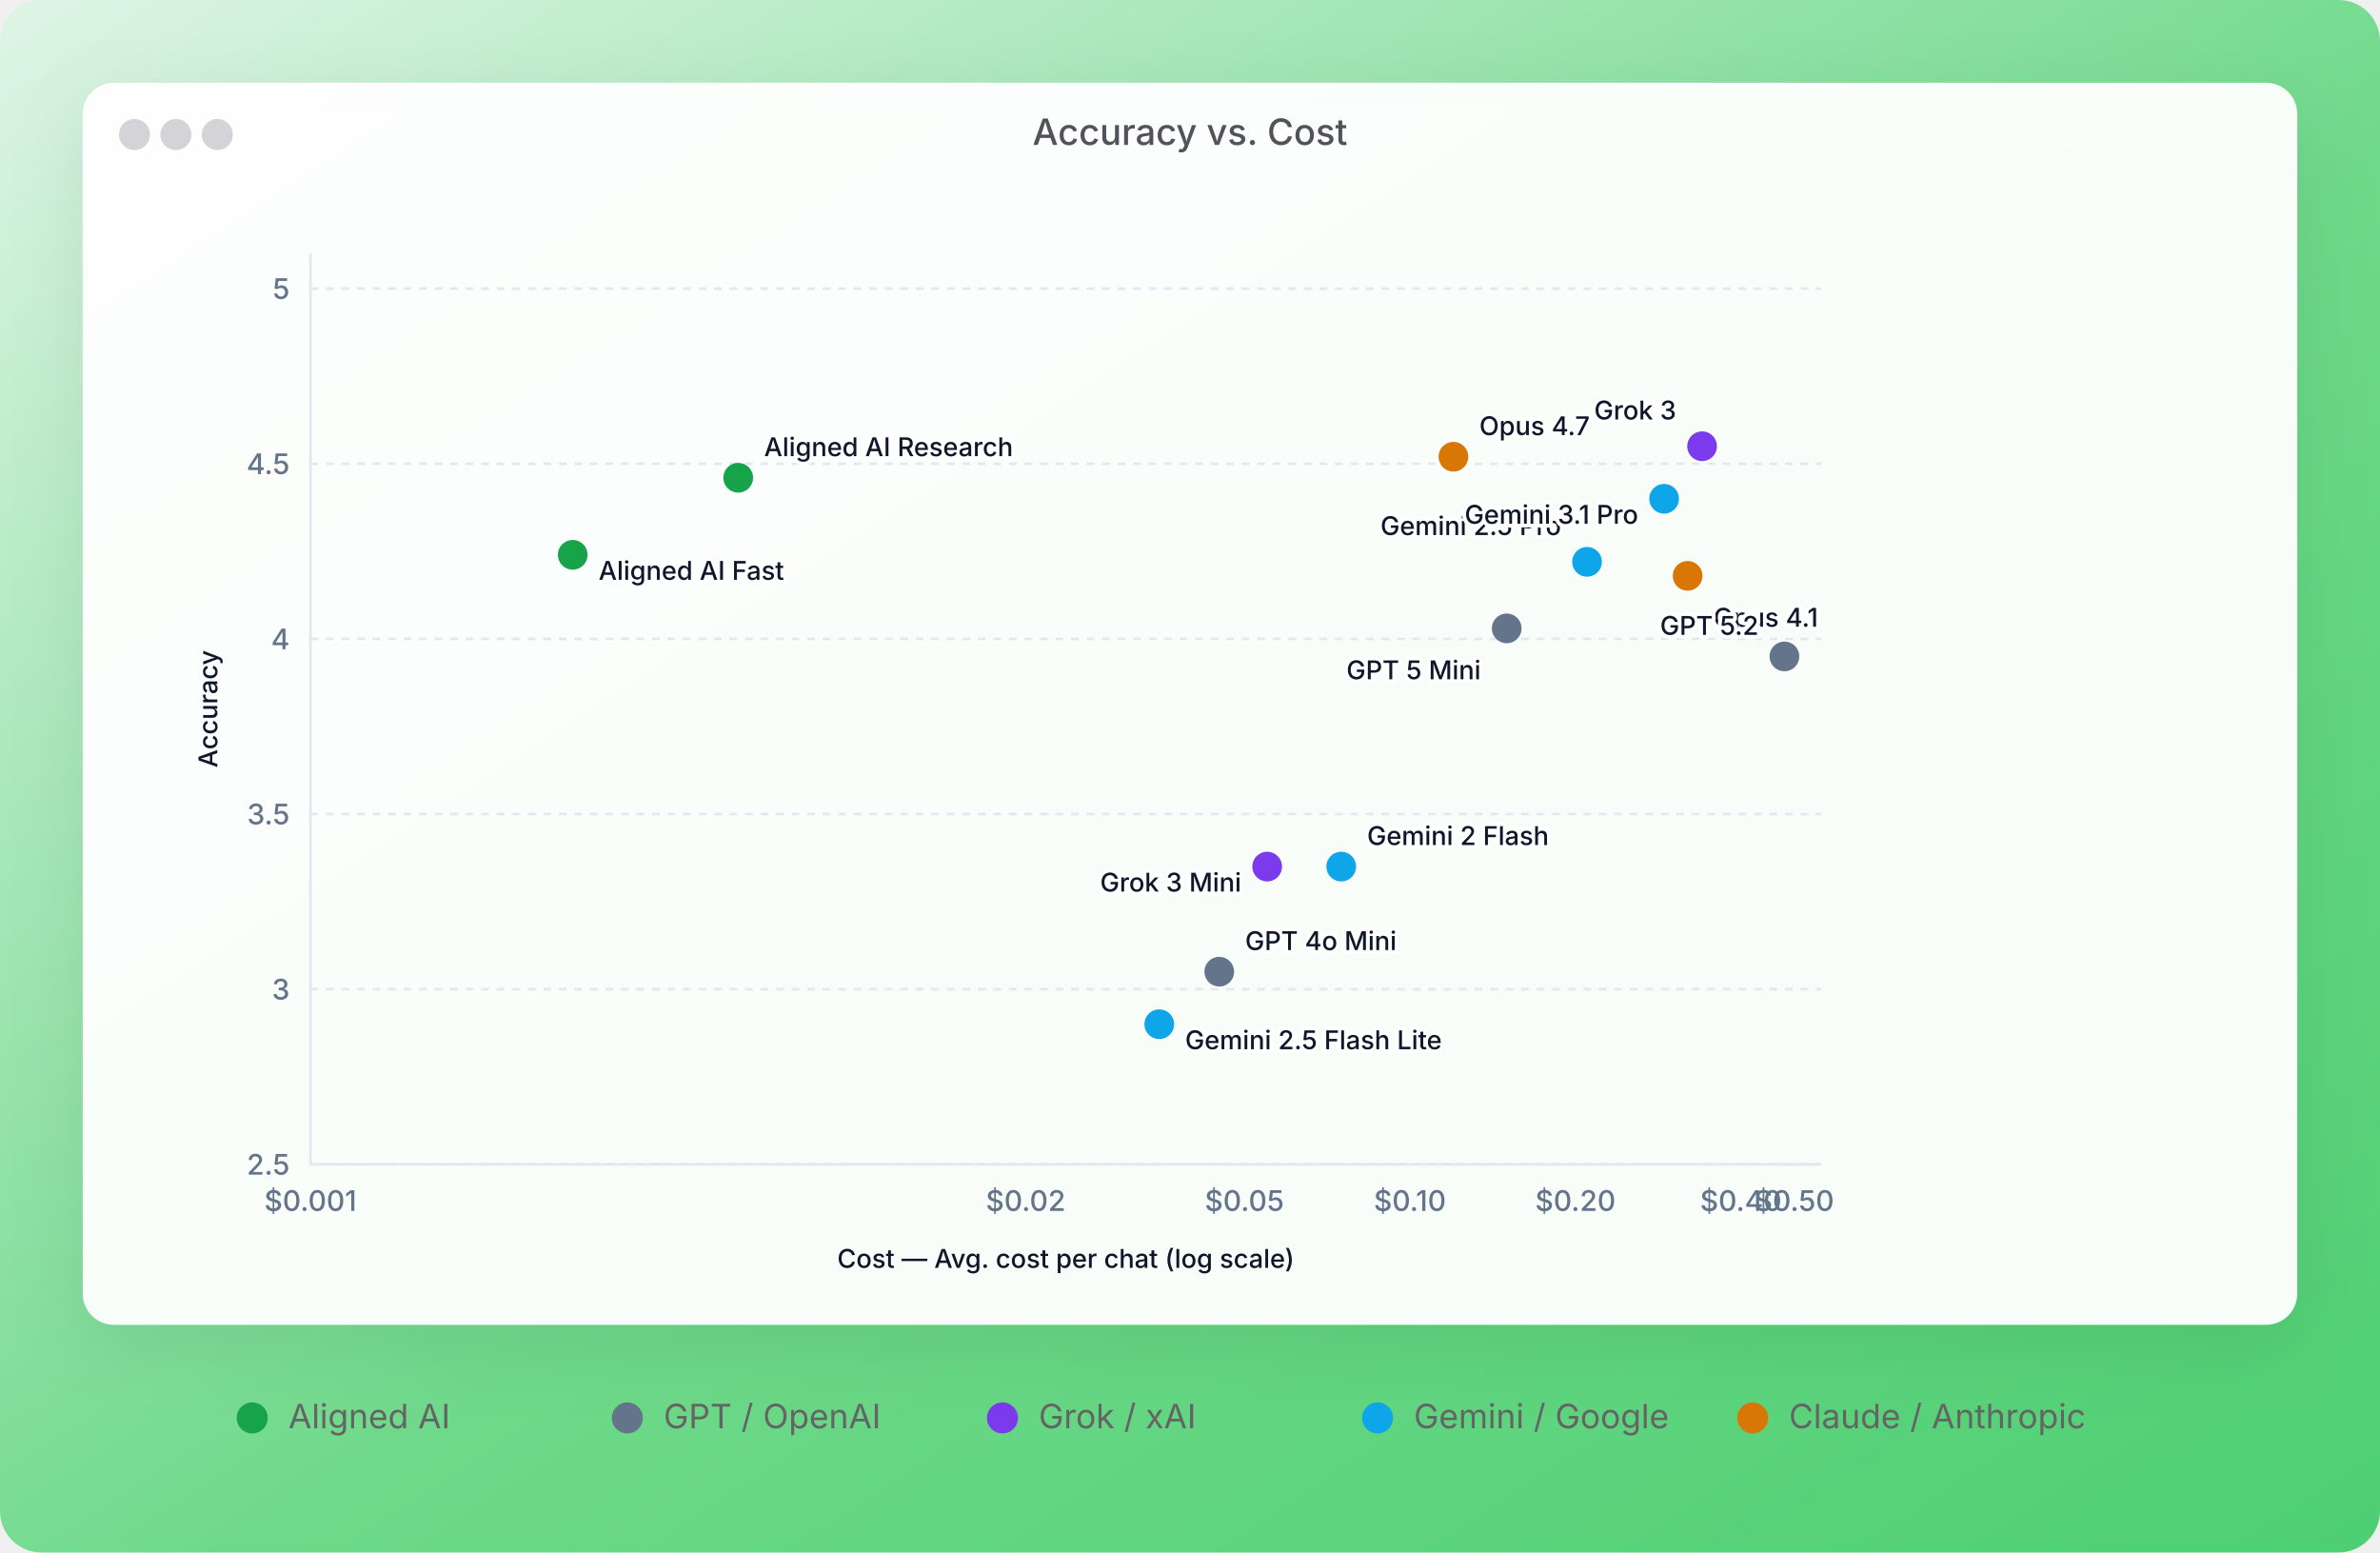
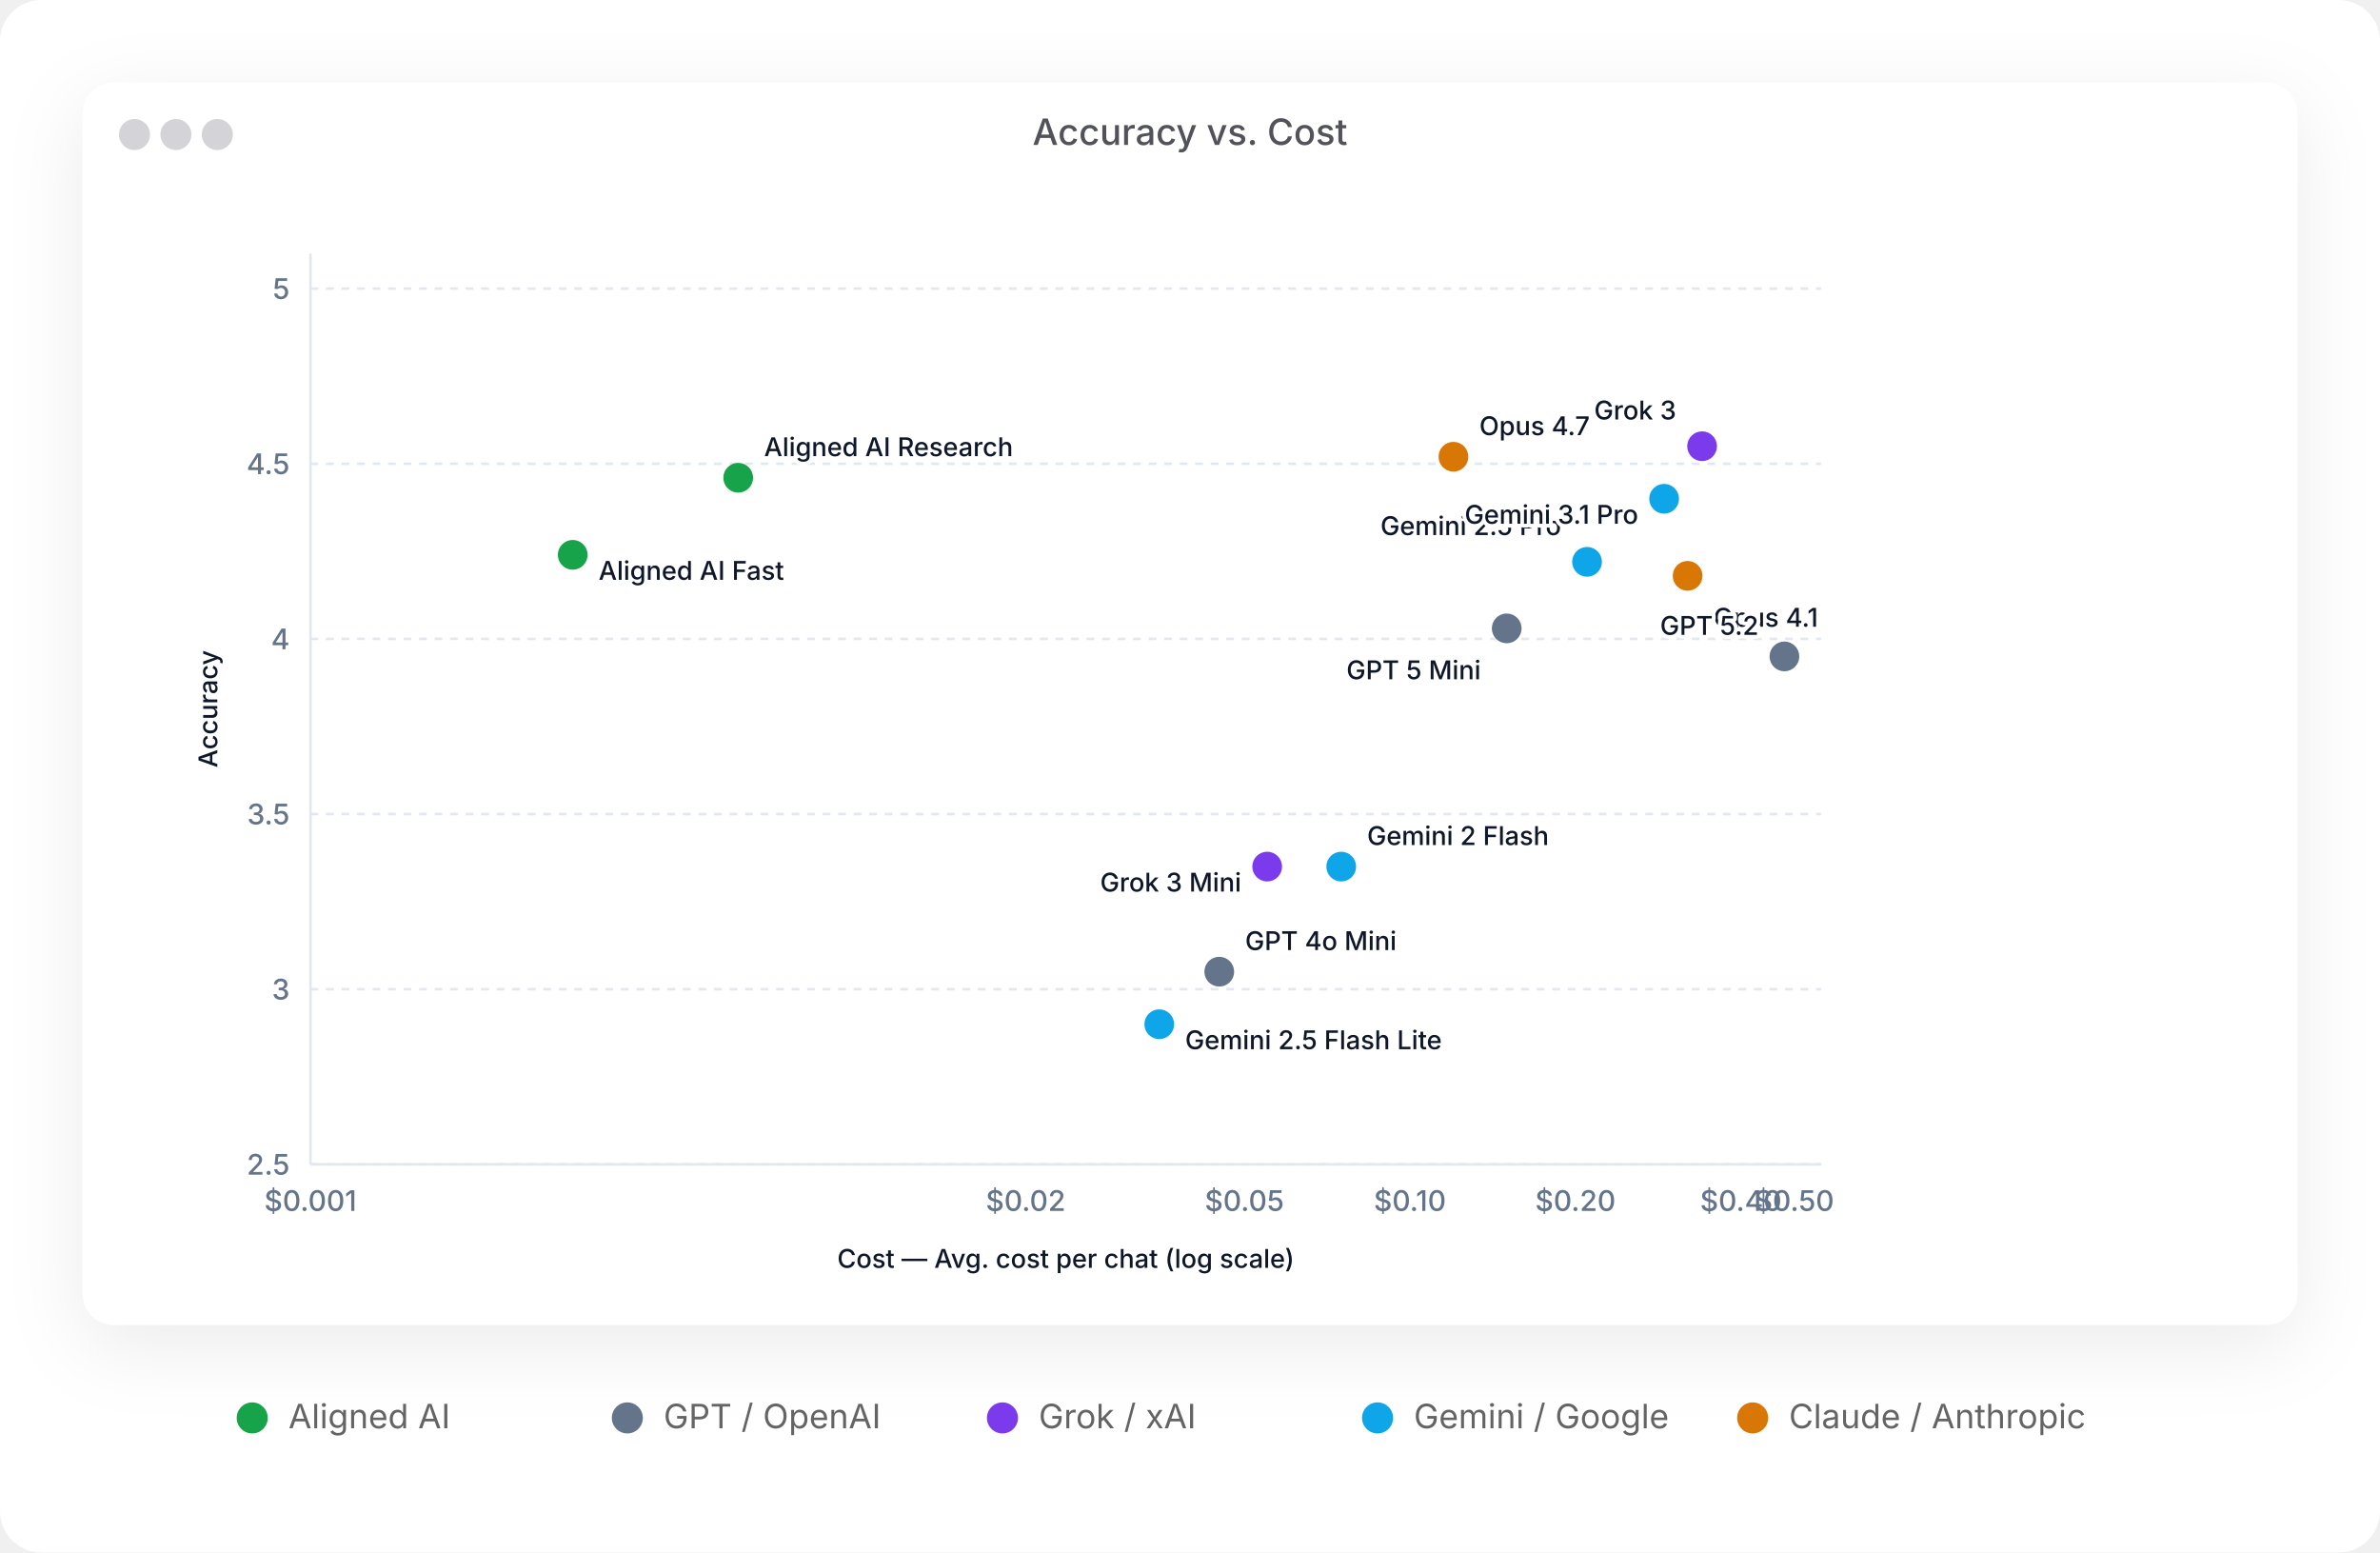
<svg xmlns="http://www.w3.org/2000/svg" width="920" height="600" viewBox="0 0 920 600" role="img" aria-label="Accuracy vs cost scatter plot, log scale">
  <defs>
-     <linearGradient id="firegraph-bg" x1="0%" y1="0%" x2="100%" y2="100%">
-       <stop offset="0%" stop-color="#dff5e6" />
-       <stop offset="55%" stop-color="#6ed98a" />
-       <stop offset="100%" stop-color="#4ecf72" />
-     </linearGradient>
    <filter id="card-shadow" x="-10%" y="-10%" width="120%" height="130%">
      <feDropShadow dx="0" dy="8" stdDeviation="15" flood-color="rgba(15,23,42,0.08)" />
    </filter>
  </defs>
-   <rect width="100%" height="100%" fill="url(#firegraph-bg)" rx="16" />
-   <rect x="32" y="32" width="856" height="480" rx="12" fill="rgba(255,255,255,0.95)" filter="url(#card-shadow)" />
+   <rect width="100%" height="100%" fill="#ffffff" rx="16" />
+   <rect x="32" y="32" width="856" height="480" rx="12" fill="#ffffff" filter="url(#card-shadow)" />
  <circle cx="52" cy="52" r="6" fill="#d4d4d8" />
  <circle cx="68" cy="52" r="6" fill="#d4d4d8" />
  <circle cx="84" cy="52" r="6" fill="#d4d4d8" />
  <text x="460" y="56" text-anchor="middle" fill="#52525b" font-family="Inter, system-ui, sans-serif" font-size="14" font-weight="500">Accuracy vs. Cost</text>
  <g transform="translate(52, 76)">
    <g transform="translate(0, 0)">
      <line x1="68" y1="374" x2="652" y2="374" stroke="#e2e8f0" stroke-dasharray="3 3" />
      <line x1="68" y1="306.308" x2="652" y2="306.308" stroke="#e2e8f0" stroke-dasharray="3 3" />
      <line x1="68" y1="238.615" x2="652" y2="238.615" stroke="#e2e8f0" stroke-dasharray="3 3" />
      <line x1="68" y1="170.923" x2="652" y2="170.923" stroke="#e2e8f0" stroke-dasharray="3 3" />
      <line x1="68" y1="103.231" x2="652" y2="103.231" stroke="#e2e8f0" stroke-dasharray="3 3" />
      <line x1="68" y1="35.538" x2="652" y2="35.538" stroke="#e2e8f0" stroke-dasharray="3 3" />
      <line x1="68" y1="22" x2="68" y2="374" stroke="#e2e8f0" />
      <line x1="68" y1="374" x2="652" y2="374" stroke="#e2e8f0" />
      <text x="60" y="378" text-anchor="end" fill="#64748b" font-family="Inter, system-ui, sans-serif" font-size="11" font-weight="500">2.5</text>
      <text x="60" y="310.308" text-anchor="end" fill="#64748b" font-family="Inter, system-ui, sans-serif" font-size="11" font-weight="500">3</text>
      <text x="60" y="242.615" text-anchor="end" fill="#64748b" font-family="Inter, system-ui, sans-serif" font-size="11" font-weight="500">3.5</text>
      <text x="60" y="174.923" text-anchor="end" fill="#64748b" font-family="Inter, system-ui, sans-serif" font-size="11" font-weight="500">4</text>
      <text x="60" y="107.231" text-anchor="end" fill="#64748b" font-family="Inter, system-ui, sans-serif" font-size="11" font-weight="500">4.5</text>
      <text x="60" y="39.538" text-anchor="end" fill="#64748b" font-family="Inter, system-ui, sans-serif" font-size="11" font-weight="500">5</text>
      <text x="68" y="392" text-anchor="middle" fill="#64748b" font-family="Inter, system-ui, sans-serif" font-size="11" font-weight="500">$0.001</text>
      <text x="344.474" y="392" text-anchor="middle" fill="#64748b" font-family="Inter, system-ui, sans-serif" font-size="11" font-weight="500">$0.02</text>
      <text x="429.037" y="392" text-anchor="middle" fill="#64748b" font-family="Inter, system-ui, sans-serif" font-size="11" font-weight="500">$0.05</text>
      <text x="493.007" y="392" text-anchor="middle" fill="#64748b" font-family="Inter, system-ui, sans-serif" font-size="11" font-weight="500">$0.10</text>
      <text x="556.977" y="392" text-anchor="middle" fill="#64748b" font-family="Inter, system-ui, sans-serif" font-size="11" font-weight="500">$0.20</text>
      <text x="620.947" y="392" text-anchor="middle" fill="#64748b" font-family="Inter, system-ui, sans-serif" font-size="11" font-weight="500">$0.40</text>
      <text x="641.541" y="392" text-anchor="middle" fill="#64748b" font-family="Inter, system-ui, sans-serif" font-size="11" font-weight="500">$0.50</text>
      <text x="360" y="414" text-anchor="middle" fill="#0f172a" font-family="Inter, system-ui, sans-serif" font-size="10" font-weight="500">Cost — Avg. cost per chat (log scale)</text>
      <text x="32" y="198" text-anchor="middle" fill="#0f172a" font-family="Inter, system-ui, sans-serif" font-size="10" font-weight="500" transform="rotate(-90 32 198)">Accuracy</text>
      <circle cx="169.39" cy="138.431" r="5" fill="#16a34a" stroke="#16a34a" stroke-width="1.5" />
      <text x="179.39" y="144.431" fill="#0f172a" font-family="Inter, system-ui, sans-serif" font-size="10" font-weight="500" text-anchor="start" dominant-baseline="middle" paint-order="stroke" stroke="#ffffff" stroke-width="3" stroke-linejoin="round">Aligned AI Fast</text>
      <circle cx="233.36" cy="108.646" r="5" fill="#16a34a" stroke="#16a34a" stroke-width="1.5" />
      <text x="243.36" y="96.646" fill="#0f172a" font-family="Inter, system-ui, sans-serif" font-size="10" font-weight="500" text-anchor="start" dominant-baseline="middle" paint-order="stroke" stroke="#ffffff" stroke-width="3" stroke-linejoin="round">Aligned AI Research</text>
      <circle cx="396.12" cy="319.846" r="5" fill="#0ea5e9" stroke="#0ea5e9" stroke-width="1.5" />
      <text x="406.12" y="325.846" fill="#0f172a" font-family="Inter, system-ui, sans-serif" font-size="10" font-weight="500" text-anchor="start" dominant-baseline="middle" paint-order="stroke" stroke="#ffffff" stroke-width="3" stroke-linejoin="round">Gemini 2.5 Flash Lite</text>
      <circle cx="419.314" cy="299.538" r="5" fill="#64748b" stroke="#64748b" stroke-width="1.5" />
      <text x="429.314" y="287.538" fill="#0f172a" font-family="Inter, system-ui, sans-serif" font-size="10" font-weight="500" text-anchor="start" dominant-baseline="middle" paint-order="stroke" stroke="#ffffff" stroke-width="3" stroke-linejoin="round">GPT 4o Mini</text>
      <circle cx="437.833" cy="258.923" r="5" fill="#7c3aed" stroke="#7c3aed" stroke-width="1.5" />
      <text x="427.833" y="264.923" fill="#0f172a" font-family="Inter, system-ui, sans-serif" font-size="10" font-weight="500" text-anchor="end" dominant-baseline="middle" paint-order="stroke" stroke="#ffffff" stroke-width="3" stroke-linejoin="round">Grok 3 Mini</text>
      <circle cx="466.457" cy="258.923" r="5" fill="#0ea5e9" stroke="#0ea5e9" stroke-width="1.5" />
      <text x="476.457" y="246.923" fill="#0f172a" font-family="Inter, system-ui, sans-serif" font-size="10" font-weight="500" text-anchor="start" dominant-baseline="middle" paint-order="stroke" stroke="#ffffff" stroke-width="3" stroke-linejoin="round">Gemini 2 Flash</text>
      <circle cx="509.834" cy="100.523" r="5" fill="#d97706" stroke="#d97706" stroke-width="1.5" />
      <text x="519.834" y="88.523" fill="#0f172a" font-family="Inter, system-ui, sans-serif" font-size="10" font-weight="500" text-anchor="start" dominant-baseline="middle" paint-order="stroke" stroke="#ffffff" stroke-width="3" stroke-linejoin="round">Opus 4.7</text>
      <circle cx="530.427" cy="166.862" r="5" fill="#64748b" stroke="#64748b" stroke-width="1.5" />
      <text x="520.427" y="182.862" fill="#0f172a" font-family="Inter, system-ui, sans-serif" font-size="10" font-weight="500" text-anchor="end" dominant-baseline="middle" paint-order="stroke" stroke="#ffffff" stroke-width="3" stroke-linejoin="round">GPT 5 Mini</text>
      <circle cx="561.48" cy="141.138" r="5" fill="#0ea5e9" stroke="#0ea5e9" stroke-width="1.5" />
      <text x="551.48" y="127.138" fill="#0f172a" font-family="Inter, system-ui, sans-serif" font-size="10" font-weight="500" text-anchor="end" dominant-baseline="middle" paint-order="stroke" stroke="#ffffff" stroke-width="3" stroke-linejoin="round">Gemini 2.5 Pro</text>
      <circle cx="591.269" cy="116.769" r="5" fill="#0ea5e9" stroke="#0ea5e9" stroke-width="1.5" />
      <text x="581.269" y="122.769" fill="#0f172a" font-family="Inter, system-ui, sans-serif" font-size="10" font-weight="500" text-anchor="end" dominant-baseline="middle" paint-order="stroke" stroke="#ffffff" stroke-width="3" stroke-linejoin="round">Gemini 3.1 Pro</text>
      <circle cx="600.354" cy="146.554" r="5" fill="#d97706" stroke="#d97706" stroke-width="1.5" />
      <text x="610.354" y="162.554" fill="#0f172a" font-family="Inter, system-ui, sans-serif" font-size="10" font-weight="500" text-anchor="start" dominant-baseline="middle" paint-order="stroke" stroke="#ffffff" stroke-width="3" stroke-linejoin="round">Opus 4.1</text>
      <circle cx="605.949" cy="96.462" r="5" fill="#7c3aed" stroke="#7c3aed" stroke-width="1.5" />
      <text x="595.949" y="82.462" fill="#0f172a" font-family="Inter, system-ui, sans-serif" font-size="10" font-weight="500" text-anchor="end" dominant-baseline="middle" paint-order="stroke" stroke="#ffffff" stroke-width="3" stroke-linejoin="round">Grok 3</text>
      <circle cx="637.774" cy="177.692" r="5" fill="#64748b" stroke="#64748b" stroke-width="1.5" />
      <text x="627.774" y="165.692" fill="#0f172a" font-family="Inter, system-ui, sans-serif" font-size="10" font-weight="500" text-anchor="end" dominant-baseline="middle" paint-order="stroke" stroke="#ffffff" stroke-width="3" stroke-linejoin="round">GPT 5.2</text>
    </g>
  </g>
  <g transform="translate(97.5, 548)">
    <circle cx="0" cy="0" r="6" fill="#16a34a" />
    <text x="14" y="4" fill="#646464" font-family="Inter, system-ui, sans-serif" font-size="13">Aligned AI</text>
  </g>
  <g transform="translate(242.5, 548)">
    <circle cx="0" cy="0" r="6" fill="#64748b" />
    <text x="14" y="4" fill="#646464" font-family="Inter, system-ui, sans-serif" font-size="13">GPT / OpenAI</text>
  </g>
  <g transform="translate(387.5, 548)">
    <circle cx="0" cy="0" r="6" fill="#7c3aed" />
    <text x="14" y="4" fill="#646464" font-family="Inter, system-ui, sans-serif" font-size="13">Grok / xAI</text>
  </g>
  <g transform="translate(532.5, 548)">
    <circle cx="0" cy="0" r="6" fill="#0ea5e9" />
    <text x="14" y="4" fill="#646464" font-family="Inter, system-ui, sans-serif" font-size="13">Gemini / Google</text>
  </g>
  <g transform="translate(677.5, 548)">
    <circle cx="0" cy="0" r="6" fill="#d97706" />
    <text x="14" y="4" fill="#646464" font-family="Inter, system-ui, sans-serif" font-size="13">Claude / Anthropic</text>
  </g>
</svg>
